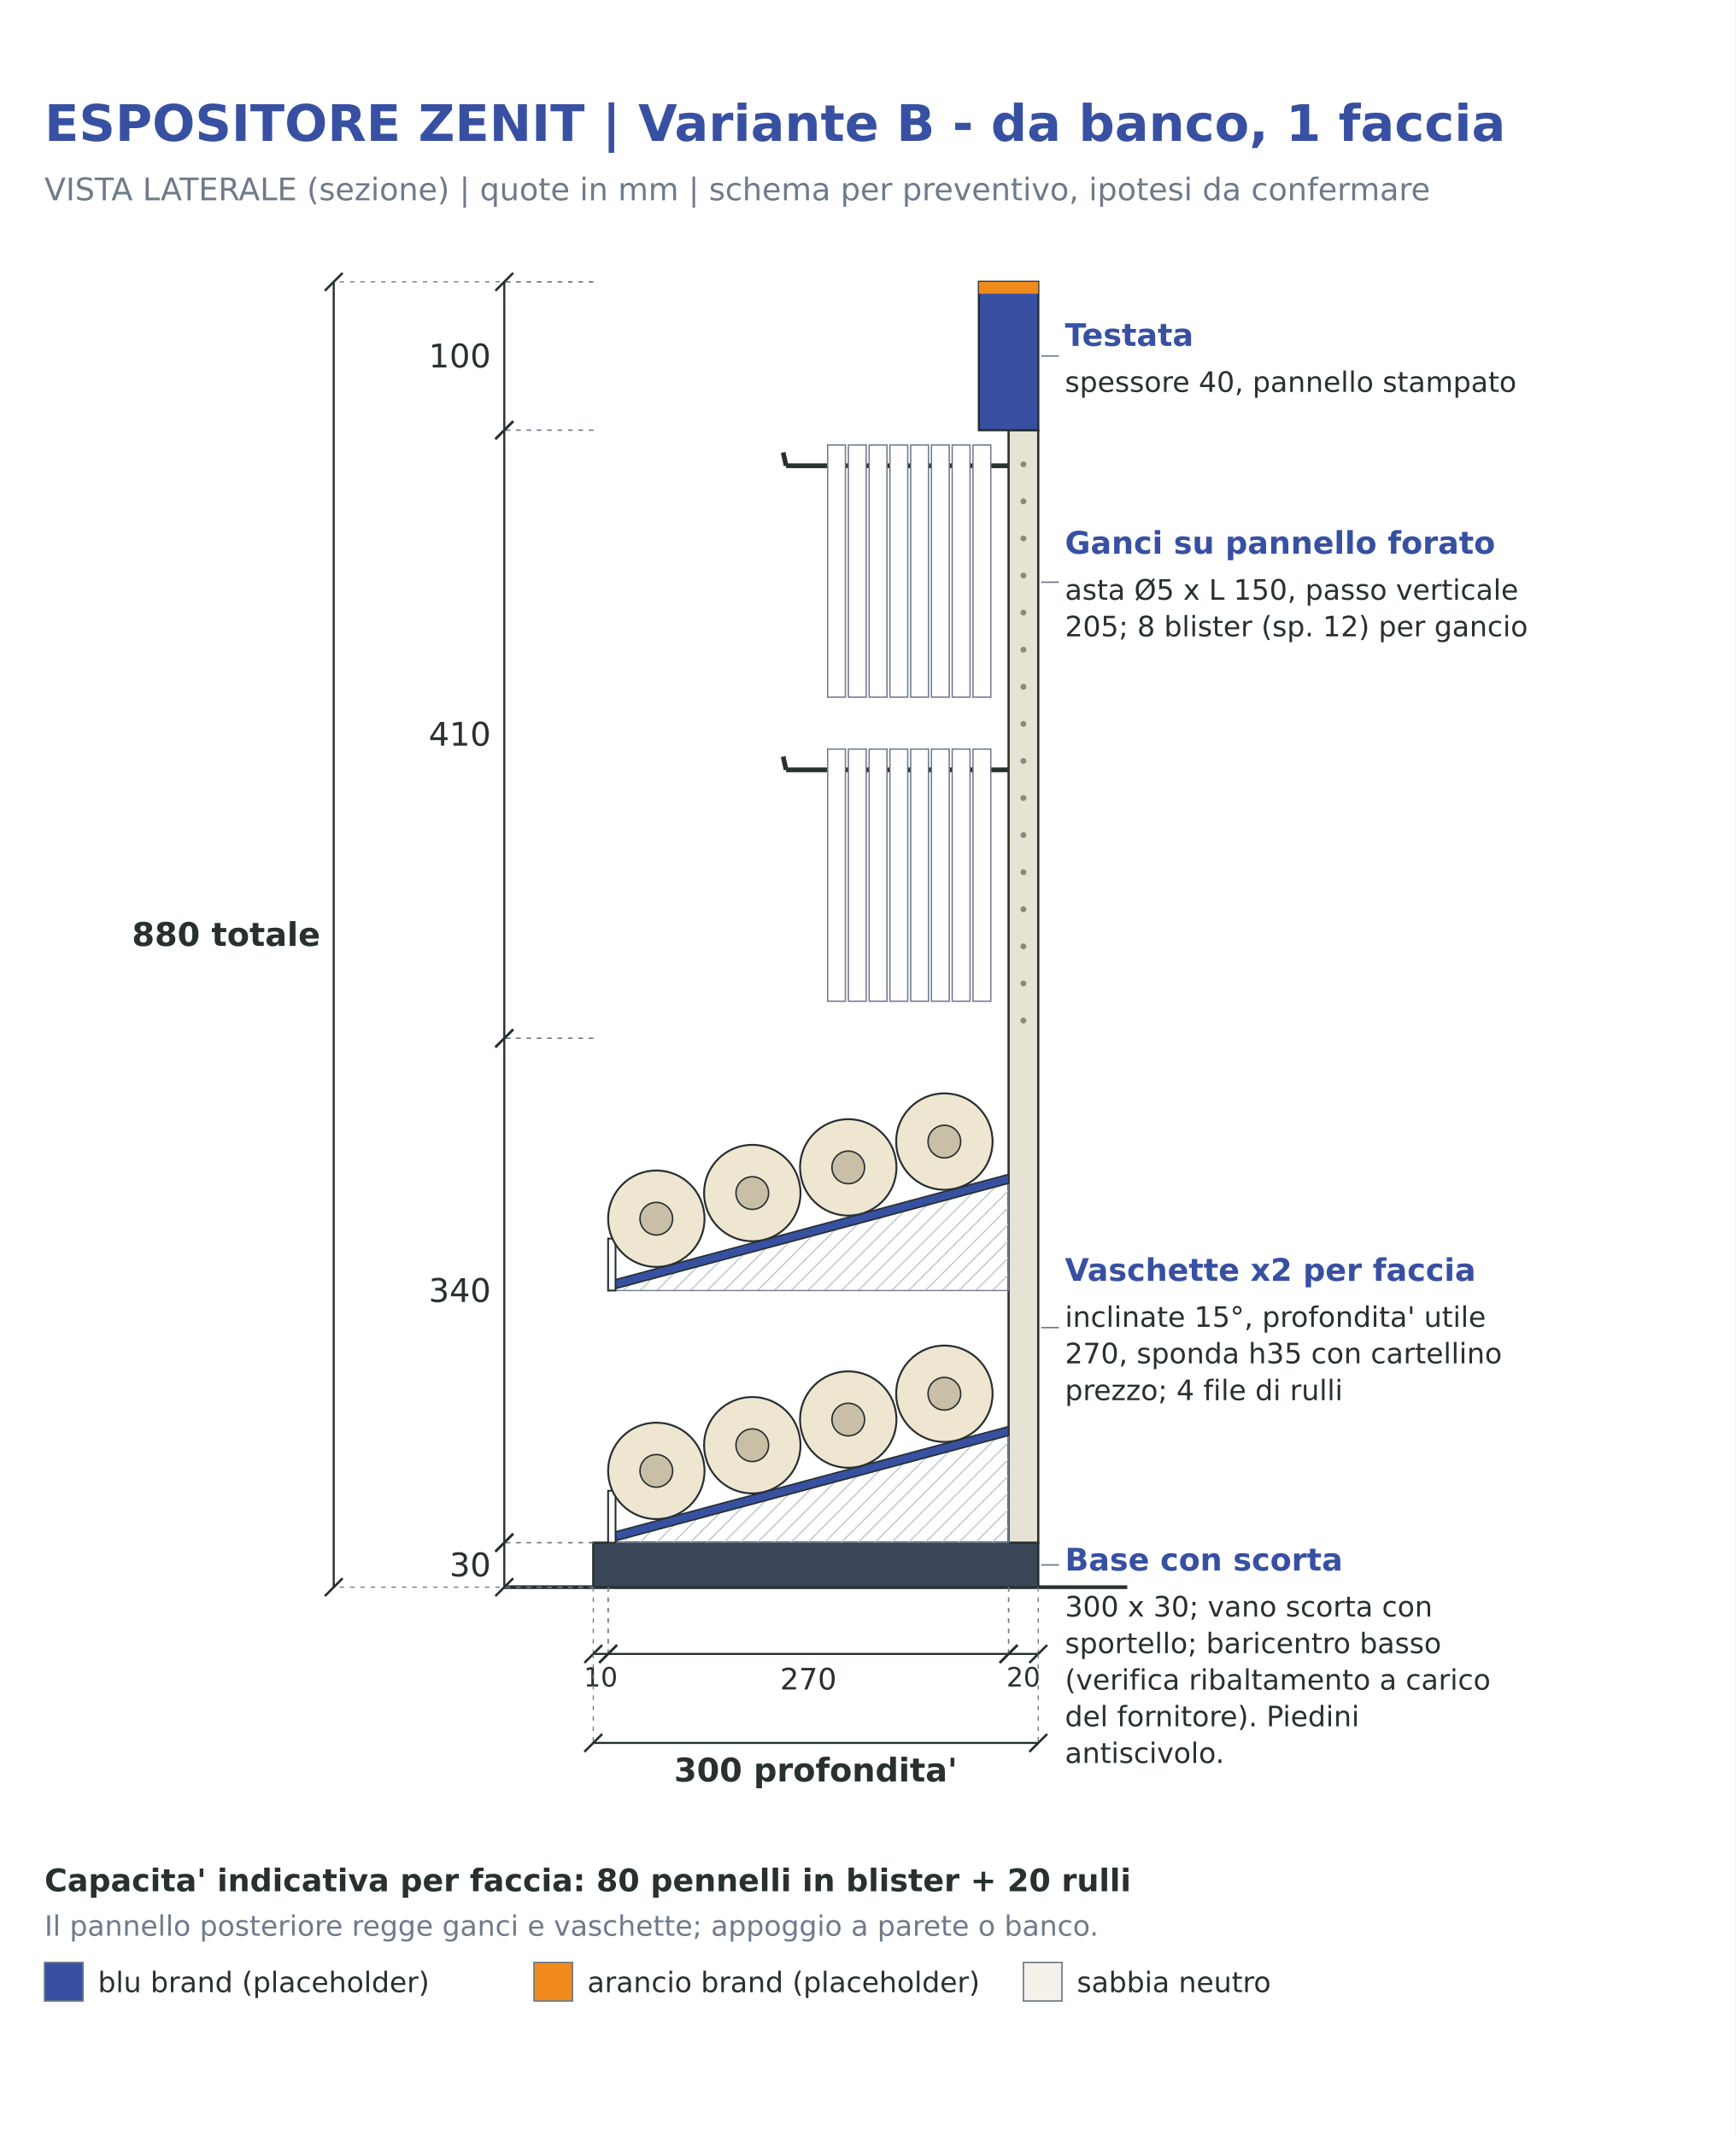
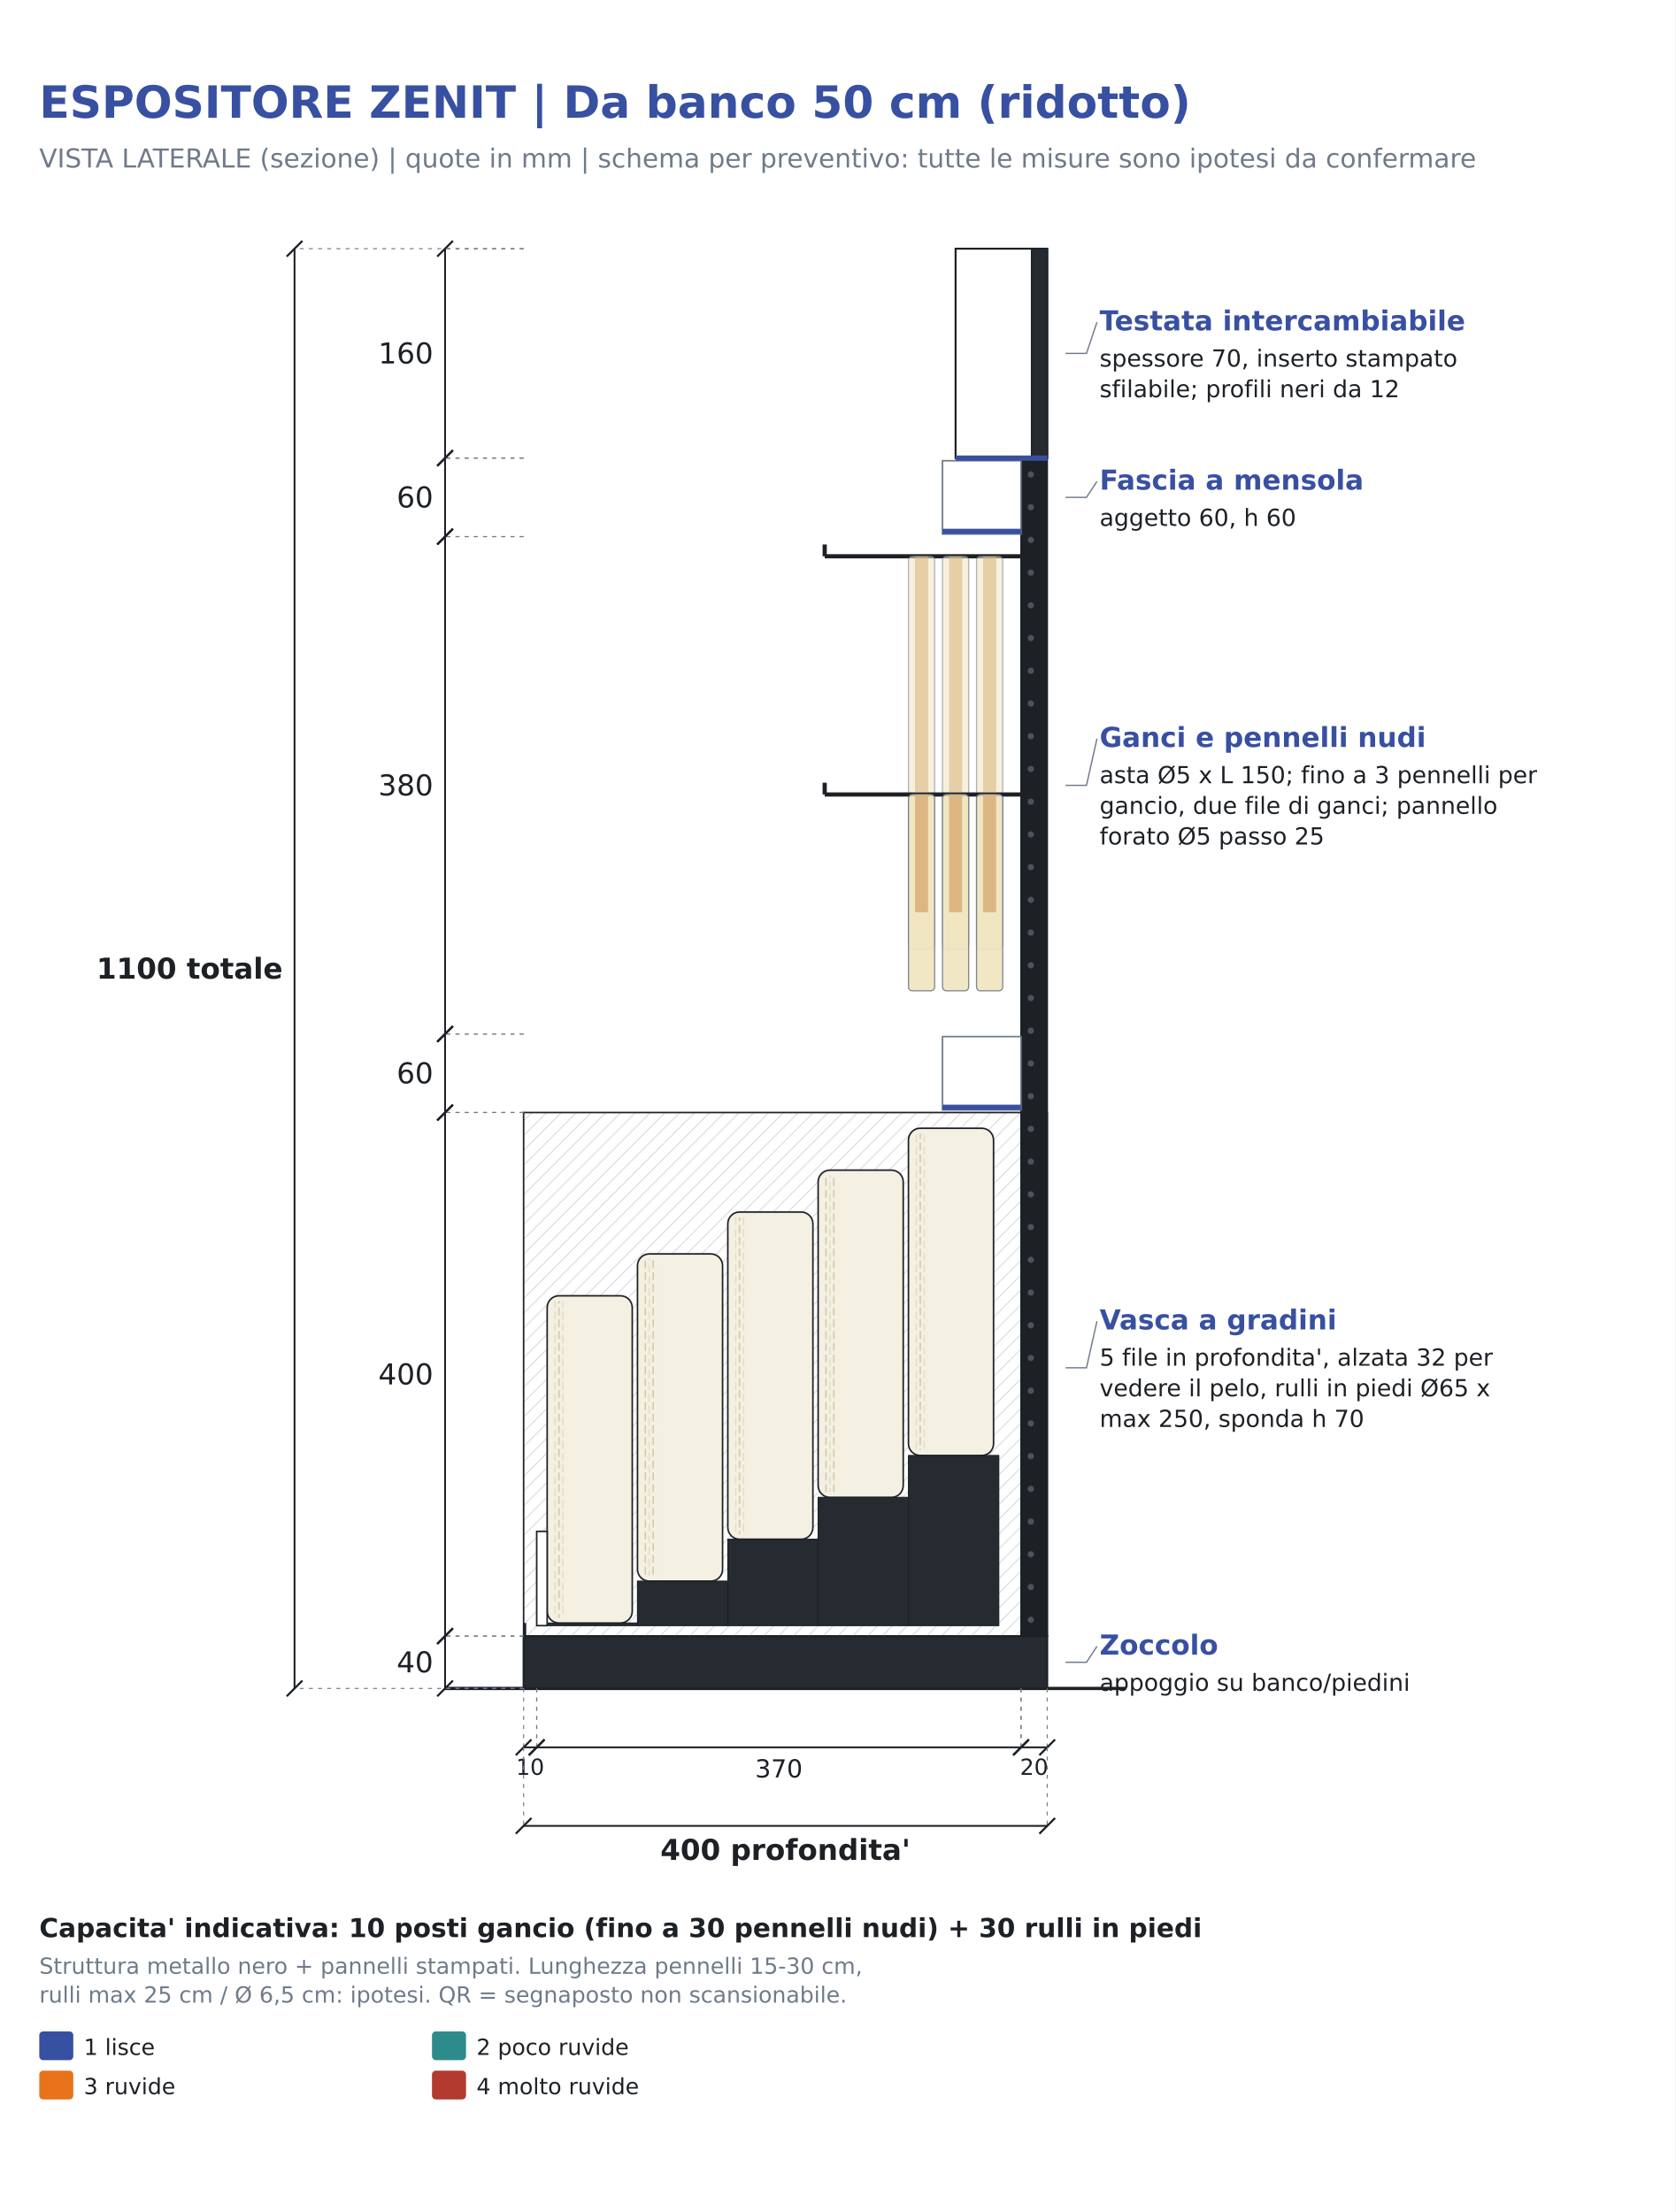
- <svg xmlns="http://www.w3.org/2000/svg" viewBox="0 0 1170 1440" width="1053" height="1296" font-family="DejaVu Sans, Arial, Helvetica, sans-serif">
+ <svg xmlns="http://www.w3.org/2000/svg" viewBox="0 0 1280 1690" width="1152" height="1521" font-family="DejaVu Sans, Arial, Helvetica, sans-serif">
  <defs>
    <pattern id="peg" width="25" height="25" patternUnits="userSpaceOnUse">
-       <circle cx="12.5" cy="12.5" r="2.3" fill="#B9B2A3" />
+       <rect width="25" height="25" fill="#1D2126" />
+       <circle cx="12.5" cy="12.5" r="2.4" fill="#4C535D" />
    </pattern>
    <pattern id="hatch" width="8" height="8" patternUnits="userSpaceOnUse" patternTransform="rotate(45)">
      <line x1="0" y1="0" x2="0" y2="8" stroke="#B8C0CC" stroke-width="1.5" />
    </pattern>
+     <pattern id="fur" width="6" height="9" patternUnits="userSpaceOnUse">
+       <line x1="1" y1="0" x2="1" y2="6" stroke="#CFC6A8" stroke-width="1" />
+       <line x1="4" y1="3" x2="4" y2="9" stroke="#E4DCC2" stroke-width="1" />
+     </pattern>
  </defs>
-   <rect width="1170" height="1440" fill="#FFFFFF" />
-   <line x1="340.0" y1="1070.0" x2="760.0" y2="1070.0" stroke="#283030" stroke-width="2.5" stroke-linecap="butt" />
-   <rect x="400.0" y="1040.0" width="300.0" height="30.0" rx="0" fill="#3A4558" stroke="#283030" stroke-width="1.5" />
-   <rect x="680.0" y="290.0" width="20.0" height="750.0" rx="0" fill="#E7E2D6" stroke="#283030" stroke-width="1.5" />
-   <circle cx="690.0" cy="688.0" r="2.0" fill="#8E887A" stroke="none" stroke-width="1.5" />
-   <circle cx="690.0" cy="663.0" r="2.0" fill="#8E887A" stroke="none" stroke-width="1.5" />
-   <circle cx="690.0" cy="638.0" r="2.0" fill="#8E887A" stroke="none" stroke-width="1.5" />
-   <circle cx="690.0" cy="613.0" r="2.0" fill="#8E887A" stroke="none" stroke-width="1.5" />
-   <circle cx="690.0" cy="588.0" r="2.0" fill="#8E887A" stroke="none" stroke-width="1.5" />
-   <circle cx="690.0" cy="563.0" r="2.0" fill="#8E887A" stroke="none" stroke-width="1.5" />
-   <circle cx="690.0" cy="538.0" r="2.0" fill="#8E887A" stroke="none" stroke-width="1.5" />
-   <circle cx="690.0" cy="513.0" r="2.0" fill="#8E887A" stroke="none" stroke-width="1.5" />
-   <circle cx="690.0" cy="488.0" r="2.0" fill="#8E887A" stroke="none" stroke-width="1.5" />
-   <circle cx="690.0" cy="463.0" r="2.0" fill="#8E887A" stroke="none" stroke-width="1.5" />
-   <circle cx="690.0" cy="438.0" r="2.0" fill="#8E887A" stroke="none" stroke-width="1.5" />
-   <circle cx="690.0" cy="413.0" r="2.0" fill="#8E887A" stroke="none" stroke-width="1.5" />
-   <circle cx="690.0" cy="388.0" r="2.0" fill="#8E887A" stroke="none" stroke-width="1.5" />
-   <circle cx="690.0" cy="363.0" r="2.0" fill="#8E887A" stroke="none" stroke-width="1.5" />
-   <circle cx="690.0" cy="338.0" r="2.0" fill="#8E887A" stroke="none" stroke-width="1.5" />
-   <circle cx="690.0" cy="313.0" r="2.0" fill="#8E887A" stroke="none" stroke-width="1.5" />
-   <circle cx="690.0" cy="288.0" r="2.0" fill="#8E887A" stroke="none" stroke-width="1.5" />
-   <rect x="660.0" y="190.0" width="40.0" height="100.0" rx="0" fill="#3850A2" stroke="#283030" stroke-width="1.5" />
-   <rect x="660.0" y="190.0" width="40.0" height="8.0" rx="0" fill="#F08A1C" stroke="none" stroke-width="1.5" />
-   <polygon points="410.0,1040.0 680.0,1040.0 680.0,967.7" fill="url(#hatch)" stroke="#6F7A8A" stroke-width="0.8" />
-   <polygon points="410.0,1040.0 680.0,967.7 680.0,961.7 410.0,1034.0" fill="#3850A2" stroke="#283030" stroke-width="1" />
-   <rect x="410.0" y="1005.0" width="5.0" height="35.0" rx="0" fill="#FFFFFF" stroke="#283030" stroke-width="1.2" />
-   <circle cx="442.5" cy="991.6" r="32.5" fill="#EFE6D2" stroke="#283030" stroke-width="1.3" />
-   <circle cx="442.5" cy="991.6" r="11.0" fill="#C9BFA6" stroke="#283030" stroke-width="1" />
-   <circle cx="507.2" cy="974.3" r="32.5" fill="#EFE6D2" stroke="#283030" stroke-width="1.3" />
-   <circle cx="507.2" cy="974.3" r="11.0" fill="#C9BFA6" stroke="#283030" stroke-width="1" />
-   <circle cx="571.9" cy="957.0" r="32.5" fill="#EFE6D2" stroke="#283030" stroke-width="1.3" />
-   <circle cx="571.9" cy="957.0" r="11.0" fill="#C9BFA6" stroke="#283030" stroke-width="1" />
-   <circle cx="636.7" cy="939.6" r="32.5" fill="#EFE6D2" stroke="#283030" stroke-width="1.3" />
-   <circle cx="636.7" cy="939.6" r="11.0" fill="#C9BFA6" stroke="#283030" stroke-width="1" />
-   <polygon points="410.0,870.0 680.0,870.0 680.0,797.7" fill="url(#hatch)" stroke="#6F7A8A" stroke-width="0.8" />
-   <polygon points="410.0,870.0 680.0,797.7 680.0,791.7 410.0,864.0" fill="#3850A2" stroke="#283030" stroke-width="1" />
-   <rect x="410.0" y="835.0" width="5.0" height="35.0" rx="0" fill="#FFFFFF" stroke="#283030" stroke-width="1.2" />
-   <circle cx="442.5" cy="821.6" r="32.5" fill="#EFE6D2" stroke="#283030" stroke-width="1.3" />
-   <circle cx="442.5" cy="821.6" r="11.0" fill="#C9BFA6" stroke="#283030" stroke-width="1" />
-   <circle cx="507.2" cy="804.3" r="32.5" fill="#EFE6D2" stroke="#283030" stroke-width="1.3" />
-   <circle cx="507.2" cy="804.3" r="11.0" fill="#C9BFA6" stroke="#283030" stroke-width="1" />
-   <circle cx="571.9" cy="787.0" r="32.5" fill="#EFE6D2" stroke="#283030" stroke-width="1.3" />
-   <circle cx="571.9" cy="787.0" r="11.0" fill="#C9BFA6" stroke="#283030" stroke-width="1" />
-   <circle cx="636.7" cy="769.6" r="32.5" fill="#EFE6D2" stroke="#283030" stroke-width="1.3" />
-   <circle cx="636.7" cy="769.6" r="11.0" fill="#C9BFA6" stroke="#283030" stroke-width="1" />
-   <line x1="680.0" y1="314.0" x2="530.0" y2="314.0" stroke="#283030" stroke-width="3.2" stroke-linecap="butt" />
-   <line x1="530.0" y1="314.0" x2="528.0" y2="305.0" stroke="#283030" stroke-width="3.2" stroke-linecap="butt" />
-   <rect x="656.0" y="300.0" width="12.0" height="170.0" rx="0" fill="#FFFFFF" stroke="#6F7A8A" stroke-width="0.9" />
-   <rect x="642.0" y="300.0" width="12.0" height="170.0" rx="0" fill="#FFFFFF" stroke="#6F7A8A" stroke-width="0.9" />
-   <rect x="628.0" y="300.0" width="12.0" height="170.0" rx="0" fill="#FFFFFF" stroke="#6F7A8A" stroke-width="0.9" />
-   <rect x="614.0" y="300.0" width="12.0" height="170.0" rx="0" fill="#FFFFFF" stroke="#6F7A8A" stroke-width="0.9" />
-   <rect x="600.0" y="300.0" width="12.0" height="170.0" rx="0" fill="#FFFFFF" stroke="#6F7A8A" stroke-width="0.9" />
-   <rect x="586.0" y="300.0" width="12.0" height="170.0" rx="0" fill="#FFFFFF" stroke="#6F7A8A" stroke-width="0.9" />
-   <rect x="572.0" y="300.0" width="12.0" height="170.0" rx="0" fill="#FFFFFF" stroke="#6F7A8A" stroke-width="0.9" />
-   <rect x="558.0" y="300.0" width="12.0" height="170.0" rx="0" fill="#FFFFFF" stroke="#6F7A8A" stroke-width="0.9" />
-   <line x1="680.0" y1="519.0" x2="530.0" y2="519.0" stroke="#283030" stroke-width="3.2" stroke-linecap="butt" />
-   <line x1="530.0" y1="519.0" x2="528.0" y2="510.0" stroke="#283030" stroke-width="3.2" stroke-linecap="butt" />
-   <rect x="656.0" y="505.0" width="12.0" height="170.0" rx="0" fill="#FFFFFF" stroke="#6F7A8A" stroke-width="0.9" />
-   <rect x="642.0" y="505.0" width="12.0" height="170.0" rx="0" fill="#FFFFFF" stroke="#6F7A8A" stroke-width="0.9" />
-   <rect x="628.0" y="505.0" width="12.0" height="170.0" rx="0" fill="#FFFFFF" stroke="#6F7A8A" stroke-width="0.9" />
-   <rect x="614.0" y="505.0" width="12.0" height="170.0" rx="0" fill="#FFFFFF" stroke="#6F7A8A" stroke-width="0.9" />
-   <rect x="600.0" y="505.0" width="12.0" height="170.0" rx="0" fill="#FFFFFF" stroke="#6F7A8A" stroke-width="0.9" />
-   <rect x="586.0" y="505.0" width="12.0" height="170.0" rx="0" fill="#FFFFFF" stroke="#6F7A8A" stroke-width="0.9" />
-   <rect x="572.0" y="505.0" width="12.0" height="170.0" rx="0" fill="#FFFFFF" stroke="#6F7A8A" stroke-width="0.9" />
-   <rect x="558.0" y="505.0" width="12.0" height="170.0" rx="0" fill="#FFFFFF" stroke="#6F7A8A" stroke-width="0.9" />
-   <line x1="400.0" y1="1070.0" x2="340.0" y2="1070.0" stroke="#6F7A8A" stroke-width="0.8" stroke-linecap="butt" stroke-dasharray="3 4" />
-   <line x1="400.0" y1="1040.0" x2="340.0" y2="1040.0" stroke="#6F7A8A" stroke-width="0.8" stroke-linecap="butt" stroke-dasharray="3 4" />
-   <line x1="340.0" y1="1070.0" x2="340.0" y2="1040.0" stroke="#283030" stroke-width="1.4" />
-   <line x1="334.0" y1="1076.0" x2="346.0" y2="1064.0" stroke="#283030" stroke-width="1.6" />
-   <line x1="334.0" y1="1046.0" x2="346.0" y2="1034.0" stroke="#283030" stroke-width="1.6" />
-   <text x="331.0" y="1062.7" font-size="22" text-anchor="end" fill="#283030" font-weight="normal">30</text>
-   <line x1="400.0" y1="1040.0" x2="340.0" y2="1040.0" stroke="#6F7A8A" stroke-width="0.8" stroke-linecap="butt" stroke-dasharray="3 4" />
-   <line x1="400.0" y1="700.0" x2="340.0" y2="700.0" stroke="#6F7A8A" stroke-width="0.8" stroke-linecap="butt" stroke-dasharray="3 4" />
-   <line x1="340.0" y1="1040.0" x2="340.0" y2="700.0" stroke="#283030" stroke-width="1.4" />
-   <line x1="334.0" y1="1046.0" x2="346.0" y2="1034.0" stroke="#283030" stroke-width="1.6" />
-   <line x1="334.0" y1="706.0" x2="346.0" y2="694.0" stroke="#283030" stroke-width="1.6" />
-   <text x="331.0" y="877.7" font-size="22" text-anchor="end" fill="#283030" font-weight="normal">340</text>
-   <line x1="400.0" y1="700.0" x2="340.0" y2="700.0" stroke="#6F7A8A" stroke-width="0.8" stroke-linecap="butt" stroke-dasharray="3 4" />
-   <line x1="400.0" y1="290.0" x2="340.0" y2="290.0" stroke="#6F7A8A" stroke-width="0.8" stroke-linecap="butt" stroke-dasharray="3 4" />
-   <line x1="340.0" y1="700.0" x2="340.0" y2="290.0" stroke="#283030" stroke-width="1.4" />
-   <line x1="334.0" y1="706.0" x2="346.0" y2="694.0" stroke="#283030" stroke-width="1.6" />
-   <line x1="334.0" y1="296.0" x2="346.0" y2="284.0" stroke="#283030" stroke-width="1.6" />
-   <text x="331.0" y="502.7" font-size="22" text-anchor="end" fill="#283030" font-weight="normal">410</text>
-   <line x1="400.0" y1="290.0" x2="340.0" y2="290.0" stroke="#6F7A8A" stroke-width="0.8" stroke-linecap="butt" stroke-dasharray="3 4" />
+   <rect width="1280" height="1690" fill="#FFFFFF" />
+   <line x1="340.0" y1="1290.0" x2="860.0" y2="1290.0" stroke="#1D2126" stroke-width="2.5" stroke-linecap="butt" />
+   <rect x="400.0" y="1250.0" width="400.0" height="40.0" rx="0" fill="#262B31" stroke="#1D2126" stroke-width="1.5" />
+   <polygon points="400.0,1250.0 800.0,1250.0 800.0,850.0 760.0,850.0 760.0,350.0 800.0,350.0 800.0,850.0" fill="none" stroke="none" stroke-width="1.5" />
+   <rect x="400.0" y="850.0" width="400.0" height="400.0" rx="0" fill="url(#hatch)" stroke="#1D2126" stroke-width="1.2" fill-opacity="0.55" />
+   <rect x="780.0" y="190.0" width="20.0" height="1060.0" rx="0" fill="url(#peg)" stroke="#1D2126" stroke-width="1.2" />
+   <rect x="400.0" y="1240.0" width="2.0" height="10.0" rx="0" fill="#1D2126" stroke="none" stroke-width="1.5" />
+   <rect x="418.0" y="1240.0" width="69.0" height="2.0" rx="0" fill="#262B31" stroke="#1D2126" stroke-width="0.8" />
+   <rect x="487.0" y="1208.0" width="69.0" height="34.0" rx="0" fill="#262B31" stroke="#1D2126" stroke-width="0.8" />
+   <rect x="556.0" y="1176.0" width="69.0" height="66.0" rx="0" fill="#262B31" stroke="#1D2126" stroke-width="0.8" />
+   <rect x="625.0" y="1144.0" width="69.0" height="98.0" rx="0" fill="#262B31" stroke="#1D2126" stroke-width="0.8" />
+   <rect x="694.0" y="1112.0" width="69.0" height="130.0" rx="0" fill="#262B31" stroke="#1D2126" stroke-width="0.8" />
+   <rect x="694.0" y="862.0" width="65.0" height="250.0" rx="9" fill="#F4F0E2" stroke="#1D2126" stroke-width="1.2" />
+   <rect x="698.0" y="866.0" width="10.0" height="242.0" rx="0" fill="url(#fur)" stroke="none" stroke-width="1.5" />
+   <rect x="625.0" y="894.0" width="65.0" height="250.0" rx="9" fill="#F4F0E2" stroke="#1D2126" stroke-width="1.2" />
+   <rect x="629.0" y="898.0" width="10.0" height="242.0" rx="0" fill="url(#fur)" stroke="none" stroke-width="1.5" />
+   <rect x="556.0" y="926.0" width="65.0" height="250.0" rx="9" fill="#F4F0E2" stroke="#1D2126" stroke-width="1.2" />
+   <rect x="560.0" y="930.0" width="10.0" height="242.0" rx="0" fill="url(#fur)" stroke="none" stroke-width="1.5" />
+   <rect x="487.0" y="958.0" width="65.0" height="250.0" rx="9" fill="#F4F0E2" stroke="#1D2126" stroke-width="1.2" />
+   <rect x="491.0" y="962.0" width="10.0" height="242.0" rx="0" fill="url(#fur)" stroke="none" stroke-width="1.5" />
+   <rect x="418.0" y="990.0" width="65.0" height="250.0" rx="9" fill="#F4F0E2" stroke="#1D2126" stroke-width="1.2" />
+   <rect x="422.0" y="994.0" width="10.0" height="242.0" rx="0" fill="url(#fur)" stroke="none" stroke-width="1.5" />
+   <rect x="410.0" y="1170.0" width="8.0" height="72.0" rx="0" fill="#FFFFFF" stroke="#1D2126" stroke-width="1.2" />
+   <rect x="720.0" y="792.0" width="60.0" height="56.0" rx="0" fill="#FFFFFF" stroke="#6F7A8A" stroke-width="1.2" />
+   <rect x="720.0" y="844.0" width="60.0" height="4.0" rx="0" fill="#3850A2" stroke="none" stroke-width="1.5" />
+   <line x1="780.0" y1="425.0" x2="630.0" y2="425.0" stroke="#1D2126" stroke-width="3.2" stroke-linecap="butt" />
+   <line x1="630.0" y1="425.0" x2="630.0" y2="416.0" stroke="#1D2126" stroke-width="3.2" stroke-linecap="butt" />
+   <rect x="746.0" y="425.0" width="20.0" height="300.0" rx="3" fill="#F0E4BF" stroke="#6F7A8A" stroke-width="0.9" fill-opacity="0.55" stroke-opacity="0.55" />
+   <rect x="751.0" y="425.0" width="10.0" height="180.0" rx="0" fill="#D9B27C" stroke="none" stroke-width="1.5" fill-opacity="0.55" />
+   <rect x="720.0" y="425.0" width="20.0" height="300.0" rx="3" fill="#F0E4BF" stroke="#6F7A8A" stroke-width="0.9" fill-opacity="0.55" stroke-opacity="0.55" />
+   <rect x="725.0" y="425.0" width="10.0" height="180.0" rx="0" fill="#D9B27C" stroke="none" stroke-width="1.5" fill-opacity="0.55" />
+   <rect x="694.0" y="425.0" width="20.0" height="300.0" rx="3" fill="#F0E4BF" stroke="#6F7A8A" stroke-width="0.9" fill-opacity="0.55" stroke-opacity="0.55" />
+   <rect x="699.0" y="425.0" width="10.0" height="180.0" rx="0" fill="#D9B27C" stroke="none" stroke-width="1.5" fill-opacity="0.55" />
+   <line x1="780.0" y1="607.0" x2="630.0" y2="607.0" stroke="#1D2126" stroke-width="3.2" stroke-linecap="butt" />
+   <line x1="630.0" y1="607.0" x2="630.0" y2="598.0" stroke="#1D2126" stroke-width="3.2" stroke-linecap="butt" />
+   <rect x="746.0" y="607.0" width="20.0" height="150.0" rx="3" fill="#F0E4BF" stroke="#6F7A8A" stroke-width="0.9" fill-opacity="0.9" stroke-opacity="0.9" />
+   <rect x="751.0" y="607.0" width="10.0" height="90.0" rx="0" fill="#D9B27C" stroke="none" stroke-width="1.5" fill-opacity="0.9" />
+   <rect x="720.0" y="607.0" width="20.0" height="150.0" rx="3" fill="#F0E4BF" stroke="#6F7A8A" stroke-width="0.9" fill-opacity="0.9" stroke-opacity="0.9" />
+   <rect x="725.0" y="607.0" width="10.0" height="90.0" rx="0" fill="#D9B27C" stroke="none" stroke-width="1.5" fill-opacity="0.9" />
+   <rect x="694.0" y="607.0" width="20.0" height="150.0" rx="3" fill="#F0E4BF" stroke="#6F7A8A" stroke-width="0.9" fill-opacity="0.9" stroke-opacity="0.9" />
+   <rect x="699.0" y="607.0" width="10.0" height="90.0" rx="0" fill="#D9B27C" stroke="none" stroke-width="1.5" fill-opacity="0.9" />
+   <rect x="720.0" y="352.0" width="60.0" height="56.0" rx="0" fill="#FFFFFF" stroke="#6F7A8A" stroke-width="1.2" />
+   <rect x="720.0" y="404.0" width="60.0" height="4.0" rx="0" fill="#3850A2" stroke="none" stroke-width="1.5" />
+   <rect x="730.0" y="190.0" width="70.0" height="160.0" rx="0" fill="#FFFFFF" stroke="#1D2126" stroke-width="1.5" />
+   <rect x="788.0" y="190.0" width="12.0" height="160.0" rx="0" fill="#262B31" stroke="#1D2126" stroke-width="1" />
+   <line x1="730.0" y1="350.0" x2="800.0" y2="350.0" stroke="#3850A2" stroke-width="4" stroke-linecap="butt" />
+   <line x1="400.0" y1="1290.0" x2="340.0" y2="1290.0" stroke="#6F7A8A" stroke-width="0.8" stroke-linecap="butt" stroke-dasharray="3 4" />
+   <line x1="400.0" y1="1250.0" x2="340.0" y2="1250.0" stroke="#6F7A8A" stroke-width="0.8" stroke-linecap="butt" stroke-dasharray="3 4" />
+   <line x1="340.0" y1="1290.0" x2="340.0" y2="1250.0" stroke="#1D2126" stroke-width="1.4" />
+   <line x1="334.0" y1="1296.0" x2="346.0" y2="1284.0" stroke="#1D2126" stroke-width="1.6" />
+   <line x1="334.0" y1="1256.0" x2="346.0" y2="1244.0" stroke="#1D2126" stroke-width="1.6" />
+   <text x="331.0" y="1277.7" font-size="22" text-anchor="end" fill="#1D2126" font-weight="normal">40</text>
+   <line x1="400.0" y1="1250.0" x2="340.0" y2="1250.0" stroke="#6F7A8A" stroke-width="0.8" stroke-linecap="butt" stroke-dasharray="3 4" />
+   <line x1="400.0" y1="850.0" x2="340.0" y2="850.0" stroke="#6F7A8A" stroke-width="0.8" stroke-linecap="butt" stroke-dasharray="3 4" />
+   <line x1="340.0" y1="1250.0" x2="340.0" y2="850.0" stroke="#1D2126" stroke-width="1.4" />
+   <line x1="334.0" y1="1256.0" x2="346.0" y2="1244.0" stroke="#1D2126" stroke-width="1.6" />
+   <line x1="334.0" y1="856.0" x2="346.0" y2="844.0" stroke="#1D2126" stroke-width="1.6" />
+   <text x="331.0" y="1057.7" font-size="22" text-anchor="end" fill="#1D2126" font-weight="normal">400</text>
+   <line x1="400.0" y1="850.0" x2="340.0" y2="850.0" stroke="#6F7A8A" stroke-width="0.8" stroke-linecap="butt" stroke-dasharray="3 4" />
+   <line x1="400.0" y1="790.0" x2="340.0" y2="790.0" stroke="#6F7A8A" stroke-width="0.8" stroke-linecap="butt" stroke-dasharray="3 4" />
+   <line x1="340.0" y1="850.0" x2="340.0" y2="790.0" stroke="#1D2126" stroke-width="1.4" />
+   <line x1="334.0" y1="856.0" x2="346.0" y2="844.0" stroke="#1D2126" stroke-width="1.6" />
+   <line x1="334.0" y1="796.0" x2="346.0" y2="784.0" stroke="#1D2126" stroke-width="1.6" />
+   <text x="331.0" y="827.7" font-size="22" text-anchor="end" fill="#1D2126" font-weight="normal">60</text>
+   <line x1="400.0" y1="790.0" x2="340.0" y2="790.0" stroke="#6F7A8A" stroke-width="0.8" stroke-linecap="butt" stroke-dasharray="3 4" />
+   <line x1="400.0" y1="410.0" x2="340.0" y2="410.0" stroke="#6F7A8A" stroke-width="0.8" stroke-linecap="butt" stroke-dasharray="3 4" />
+   <line x1="340.0" y1="790.0" x2="340.0" y2="410.0" stroke="#1D2126" stroke-width="1.4" />
+   <line x1="334.0" y1="796.0" x2="346.0" y2="784.0" stroke="#1D2126" stroke-width="1.6" />
+   <line x1="334.0" y1="416.0" x2="346.0" y2="404.0" stroke="#1D2126" stroke-width="1.6" />
+   <text x="331.0" y="607.7" font-size="22" text-anchor="end" fill="#1D2126" font-weight="normal">380</text>
+   <line x1="400.0" y1="410.0" x2="340.0" y2="410.0" stroke="#6F7A8A" stroke-width="0.8" stroke-linecap="butt" stroke-dasharray="3 4" />
+   <line x1="400.0" y1="350.0" x2="340.0" y2="350.0" stroke="#6F7A8A" stroke-width="0.8" stroke-linecap="butt" stroke-dasharray="3 4" />
+   <line x1="340.0" y1="410.0" x2="340.0" y2="350.0" stroke="#1D2126" stroke-width="1.4" />
+   <line x1="334.0" y1="416.0" x2="346.0" y2="404.0" stroke="#1D2126" stroke-width="1.6" />
+   <line x1="334.0" y1="356.0" x2="346.0" y2="344.0" stroke="#1D2126" stroke-width="1.6" />
+   <text x="331.0" y="387.7" font-size="22" text-anchor="end" fill="#1D2126" font-weight="normal">60</text>
+   <line x1="400.0" y1="350.0" x2="340.0" y2="350.0" stroke="#6F7A8A" stroke-width="0.8" stroke-linecap="butt" stroke-dasharray="3 4" />
  <line x1="400.0" y1="190.0" x2="340.0" y2="190.0" stroke="#6F7A8A" stroke-width="0.8" stroke-linecap="butt" stroke-dasharray="3 4" />
-   <line x1="340.0" y1="290.0" x2="340.0" y2="190.0" stroke="#283030" stroke-width="1.4" />
-   <line x1="334.0" y1="296.0" x2="346.0" y2="284.0" stroke="#283030" stroke-width="1.6" />
-   <line x1="334.0" y1="196.0" x2="346.0" y2="184.0" stroke="#283030" stroke-width="1.6" />
-   <text x="331.0" y="247.7" font-size="22" text-anchor="end" fill="#283030" font-weight="normal">100</text>
-   <line x1="400.0" y1="1070.0" x2="225.0" y2="1070.0" stroke="#6F7A8A" stroke-width="0.8" stroke-linecap="butt" stroke-dasharray="3 4" />
+   <line x1="340.0" y1="350.0" x2="340.0" y2="190.0" stroke="#1D2126" stroke-width="1.4" />
+   <line x1="334.0" y1="356.0" x2="346.0" y2="344.0" stroke="#1D2126" stroke-width="1.6" />
+   <line x1="334.0" y1="196.0" x2="346.0" y2="184.0" stroke="#1D2126" stroke-width="1.6" />
+   <text x="331.0" y="277.7" font-size="22" text-anchor="end" fill="#1D2126" font-weight="normal">160</text>
+   <line x1="400.0" y1="1290.0" x2="225.0" y2="1290.0" stroke="#6F7A8A" stroke-width="0.8" stroke-linecap="butt" stroke-dasharray="3 4" />
  <line x1="400.0" y1="190.0" x2="225.0" y2="190.0" stroke="#6F7A8A" stroke-width="0.8" stroke-linecap="butt" stroke-dasharray="3 4" />
-   <line x1="225.0" y1="1070.0" x2="225.0" y2="190.0" stroke="#283030" stroke-width="1.4" />
-   <line x1="219.0" y1="1076.0" x2="231.0" y2="1064.0" stroke="#283030" stroke-width="1.6" />
-   <line x1="219.0" y1="196.0" x2="231.0" y2="184.0" stroke="#283030" stroke-width="1.6" />
-   <text x="216.0" y="637.7" font-size="22" text-anchor="end" fill="#283030" font-weight="bold">880 totale</text>
-   <line x1="400.0" y1="1070.0" x2="400.0" y2="1115.0" stroke="#6F7A8A" stroke-width="0.8" stroke-linecap="butt" stroke-dasharray="3 4" />
-   <line x1="410.0" y1="1070.0" x2="410.0" y2="1115.0" stroke="#6F7A8A" stroke-width="0.8" stroke-linecap="butt" stroke-dasharray="3 4" />
-   <line x1="400.0" y1="1115.0" x2="410.0" y2="1115.0" stroke="#283030" stroke-width="1.4" />
-   <line x1="394.0" y1="1121.0" x2="406.0" y2="1109.0" stroke="#283030" stroke-width="1.6" />
-   <line x1="404.0" y1="1121.0" x2="416.0" y2="1109.0" stroke="#283030" stroke-width="1.6" />
-   <text x="405.0" y="1137.0" font-size="18" text-anchor="middle" fill="#283030" font-weight="normal">10</text>
-   <line x1="410.0" y1="1070.0" x2="410.0" y2="1115.0" stroke="#6F7A8A" stroke-width="0.8" stroke-linecap="butt" stroke-dasharray="3 4" />
-   <line x1="680.0" y1="1070.0" x2="680.0" y2="1115.0" stroke="#6F7A8A" stroke-width="0.8" stroke-linecap="butt" stroke-dasharray="3 4" />
-   <line x1="410.0" y1="1115.0" x2="680.0" y2="1115.0" stroke="#283030" stroke-width="1.4" />
-   <line x1="404.0" y1="1121.0" x2="416.0" y2="1109.0" stroke="#283030" stroke-width="1.6" />
-   <line x1="674.0" y1="1121.0" x2="686.0" y2="1109.0" stroke="#283030" stroke-width="1.6" />
-   <text x="545.0" y="1139.0" font-size="20" text-anchor="middle" fill="#283030" font-weight="normal">270</text>
-   <line x1="680.0" y1="1070.0" x2="680.0" y2="1115.0" stroke="#6F7A8A" stroke-width="0.8" stroke-linecap="butt" stroke-dasharray="3 4" />
-   <line x1="700.0" y1="1070.0" x2="700.0" y2="1115.0" stroke="#6F7A8A" stroke-width="0.8" stroke-linecap="butt" stroke-dasharray="3 4" />
-   <line x1="680.0" y1="1115.0" x2="700.0" y2="1115.0" stroke="#283030" stroke-width="1.4" />
-   <line x1="674.0" y1="1121.0" x2="686.0" y2="1109.0" stroke="#283030" stroke-width="1.6" />
-   <line x1="694.0" y1="1121.0" x2="706.0" y2="1109.0" stroke="#283030" stroke-width="1.6" />
-   <text x="690.0" y="1137.0" font-size="18" text-anchor="middle" fill="#283030" font-weight="normal">20</text>
-   <line x1="400.0" y1="1115.0" x2="400.0" y2="1175.0" stroke="#6F7A8A" stroke-width="0.8" stroke-linecap="butt" stroke-dasharray="3 4" />
-   <line x1="700.0" y1="1115.0" x2="700.0" y2="1175.0" stroke="#6F7A8A" stroke-width="0.8" stroke-linecap="butt" stroke-dasharray="3 4" />
-   <line x1="400.0" y1="1175.0" x2="700.0" y2="1175.0" stroke="#283030" stroke-width="1.4" />
-   <line x1="394.0" y1="1181.0" x2="406.0" y2="1169.0" stroke="#283030" stroke-width="1.6" />
-   <line x1="694.0" y1="1181.0" x2="706.0" y2="1169.0" stroke="#283030" stroke-width="1.6" />
-   <text x="550.0" y="1201.0" font-size="22" text-anchor="middle" fill="#283030" font-weight="bold">300 profondita'</text>
-   <line x1="702.0" y1="240.0" x2="714.0" y2="240.0" stroke="#6F7A8A" stroke-width="1" stroke-linecap="butt" />
-   <text x="718.0" y="233.2" font-size="21" text-anchor="start" fill="#3850A2" font-weight="bold">Testata</text>
-   <text x="718.0" y="264.2" font-size="19" text-anchor="start" fill="#283030" font-weight="normal">spessore 40, pannello stampato</text>
-   <line x1="702.0" y1="392.5" x2="714.0" y2="392.5" stroke="#6F7A8A" stroke-width="1" stroke-linecap="butt" />
-   <text x="718.0" y="373.3" font-size="21" text-anchor="start" fill="#3850A2" font-weight="bold">Ganci su pannello forato</text>
-   <text x="718.0" y="404.3" font-size="19" text-anchor="start" fill="#283030" font-weight="normal">asta Ø5 x L 150, passo verticale</text>
-   <text x="718.0" y="429.0" font-size="19" text-anchor="start" fill="#283030" font-weight="normal">205; 8 blister (sp. 12) per gancio</text>
-   <line x1="702.0" y1="895.0" x2="714.0" y2="895.0" stroke="#6F7A8A" stroke-width="1" stroke-linecap="butt" />
-   <text x="718.0" y="863.5" font-size="21" text-anchor="start" fill="#3850A2" font-weight="bold">Vaschette x2 per faccia</text>
-   <text x="718.0" y="894.5" font-size="19" text-anchor="start" fill="#283030" font-weight="normal">inclinate 15°, profondita' utile</text>
-   <text x="718.0" y="919.1" font-size="19" text-anchor="start" fill="#283030" font-weight="normal">270, sponda h35 con cartellino</text>
-   <text x="718.0" y="943.9" font-size="19" text-anchor="start" fill="#283030" font-weight="normal">prezzo; 4 file di rulli</text>
-   <line x1="702.0" y1="1055.0" x2="714.0" y2="1055.0" stroke="#6F7A8A" stroke-width="1" stroke-linecap="butt" />
-   <text x="718.0" y="1058.8" font-size="21" text-anchor="start" fill="#3850A2" font-weight="bold">Base con scorta</text>
-   <text x="718.0" y="1089.8" font-size="19" text-anchor="start" fill="#283030" font-weight="normal">300 x 30; vano scorta con</text>
-   <text x="718.0" y="1114.5" font-size="19" text-anchor="start" fill="#283030" font-weight="normal">sportello; baricentro basso</text>
-   <text x="718.0" y="1139.1" font-size="19" text-anchor="start" fill="#283030" font-weight="normal">(verifica ribaltamento a carico</text>
-   <text x="718.0" y="1163.8" font-size="19" text-anchor="start" fill="#283030" font-weight="normal">del fornitore). Piedini</text>
-   <text x="718.0" y="1188.5" font-size="19" text-anchor="start" fill="#283030" font-weight="normal">antiscivolo.</text>
-   <text x="30.0" y="95.0" font-size="34" text-anchor="start" fill="#3850A2" font-weight="bold">ESPOSITORE ZENIT  |  Variante B - da banco, 1 faccia</text>
-   <text x="30.0" y="135.0" font-size="21" text-anchor="start" fill="#6F7A8A" font-weight="normal">VISTA LATERALE (sezione)  |  quote in mm  |  schema per preventivo, ipotesi da confermare</text>
-   <text x="30.0" y="1275.0" font-size="21" text-anchor="start" fill="#283030" font-weight="bold">Capacita' indicativa per faccia: 80 pennelli in blister + 20 rulli</text>
-   <text x="30.0" y="1305.0" font-size="19" text-anchor="start" fill="#6F7A8A" font-weight="normal">Il pannello posteriore regge ganci e vaschette; appoggio a parete o banco.</text>
-   <rect x="30" y="1323" width="26" height="26" fill="#3850A2" stroke="#6F7A8A" stroke-width="1" />
-   <text x="66.0" y="1343.0" font-size="19" text-anchor="start" fill="#283030" font-weight="normal">blu brand (placeholder)</text>
-   <rect x="360" y="1323" width="26" height="26" fill="#F08A1C" stroke="#6F7A8A" stroke-width="1" />
-   <text x="396.0" y="1343.0" font-size="19" text-anchor="start" fill="#283030" font-weight="normal">arancio brand (placeholder)</text>
-   <rect x="690" y="1323" width="26" height="26" fill="#F4F1EA" stroke="#6F7A8A" stroke-width="1" />
-   <text x="726.0" y="1343.0" font-size="19" text-anchor="start" fill="#283030" font-weight="normal">sabbia neutro</text>
+   <line x1="225.0" y1="1290.0" x2="225.0" y2="190.0" stroke="#1D2126" stroke-width="1.4" />
+   <line x1="219.0" y1="1296.0" x2="231.0" y2="1284.0" stroke="#1D2126" stroke-width="1.6" />
+   <line x1="219.0" y1="196.0" x2="231.0" y2="184.0" stroke="#1D2126" stroke-width="1.6" />
+   <text x="216.0" y="747.7" font-size="22" text-anchor="end" fill="#1D2126" font-weight="bold">1100 totale</text>
+   <line x1="400.0" y1="1290.0" x2="400.0" y2="1335.0" stroke="#6F7A8A" stroke-width="0.8" stroke-linecap="butt" stroke-dasharray="3 4" />
+   <line x1="410.0" y1="1290.0" x2="410.0" y2="1335.0" stroke="#6F7A8A" stroke-width="0.8" stroke-linecap="butt" stroke-dasharray="3 4" />
+   <line x1="400.0" y1="1335.0" x2="410.0" y2="1335.0" stroke="#1D2126" stroke-width="1.4" />
+   <line x1="394.0" y1="1341.0" x2="406.0" y2="1329.0" stroke="#1D2126" stroke-width="1.6" />
+   <line x1="404.0" y1="1341.0" x2="416.0" y2="1329.0" stroke="#1D2126" stroke-width="1.6" />
+   <text x="405.0" y="1356.0" font-size="17" text-anchor="middle" fill="#1D2126" font-weight="normal">10</text>
+   <line x1="410.0" y1="1290.0" x2="410.0" y2="1335.0" stroke="#6F7A8A" stroke-width="0.8" stroke-linecap="butt" stroke-dasharray="3 4" />
+   <line x1="780.0" y1="1290.0" x2="780.0" y2="1335.0" stroke="#6F7A8A" stroke-width="0.8" stroke-linecap="butt" stroke-dasharray="3 4" />
+   <line x1="410.0" y1="1335.0" x2="780.0" y2="1335.0" stroke="#1D2126" stroke-width="1.4" />
+   <line x1="404.0" y1="1341.0" x2="416.0" y2="1329.0" stroke="#1D2126" stroke-width="1.6" />
+   <line x1="774.0" y1="1341.0" x2="786.0" y2="1329.0" stroke="#1D2126" stroke-width="1.6" />
+   <text x="595.0" y="1358.0" font-size="19" text-anchor="middle" fill="#1D2126" font-weight="normal">370</text>
+   <line x1="780.0" y1="1290.0" x2="780.0" y2="1335.0" stroke="#6F7A8A" stroke-width="0.8" stroke-linecap="butt" stroke-dasharray="3 4" />
+   <line x1="800.0" y1="1290.0" x2="800.0" y2="1335.0" stroke="#6F7A8A" stroke-width="0.8" stroke-linecap="butt" stroke-dasharray="3 4" />
+   <line x1="780.0" y1="1335.0" x2="800.0" y2="1335.0" stroke="#1D2126" stroke-width="1.4" />
+   <line x1="774.0" y1="1341.0" x2="786.0" y2="1329.0" stroke="#1D2126" stroke-width="1.6" />
+   <line x1="794.0" y1="1341.0" x2="806.0" y2="1329.0" stroke="#1D2126" stroke-width="1.6" />
+   <text x="790.0" y="1356.0" font-size="17" text-anchor="middle" fill="#1D2126" font-weight="normal">20</text>
+   <line x1="400.0" y1="1335.0" x2="400.0" y2="1395.0" stroke="#6F7A8A" stroke-width="0.8" stroke-linecap="butt" stroke-dasharray="3 4" />
+   <line x1="800.0" y1="1335.0" x2="800.0" y2="1395.0" stroke="#6F7A8A" stroke-width="0.8" stroke-linecap="butt" stroke-dasharray="3 4" />
+   <line x1="400.0" y1="1395.0" x2="800.0" y2="1395.0" stroke="#1D2126" stroke-width="1.4" />
+   <line x1="394.0" y1="1401.0" x2="406.0" y2="1389.0" stroke="#1D2126" stroke-width="1.6" />
+   <line x1="794.0" y1="1401.0" x2="806.0" y2="1389.0" stroke="#1D2126" stroke-width="1.6" />
+   <text x="600.0" y="1421.0" font-size="22" text-anchor="middle" fill="#1D2126" font-weight="bold">400 profondita'</text>
+   <polyline points="814.0,270.0 830.0,270.0 838.0,246.1" fill="none" stroke="#6F7A8A" stroke-width="1" />
+   <text x="840.0" y="252.4" font-size="21" text-anchor="start" fill="#3850A2" font-weight="bold">Testata intercambiabile</text>
+   <text x="840.0" y="280.1" font-size="18" text-anchor="start" fill="#1D2126" font-weight="normal">spessore 70, inserto stampato</text>
+   <text x="840.0" y="303.5" font-size="18" text-anchor="start" fill="#1D2126" font-weight="normal">sfilabile; profili neri da 12</text>
+   <polyline points="814.0,380.0 830.0,380.0 838.0,367.8" fill="none" stroke="#6F7A8A" stroke-width="1" />
+   <text x="840.0" y="374.1" font-size="21" text-anchor="start" fill="#3850A2" font-weight="bold">Fascia a mensola</text>
+   <text x="840.0" y="401.8" font-size="18" text-anchor="start" fill="#1D2126" font-weight="normal">aggetto 60, h 60</text>
+   <polyline points="814.0,600.0 830.0,600.0 838.0,564.4" fill="none" stroke="#6F7A8A" stroke-width="1" />
+   <text x="840.0" y="570.7" font-size="21" text-anchor="start" fill="#3850A2" font-weight="bold">Ganci e pennelli nudi</text>
+   <text x="840.0" y="598.4" font-size="18" text-anchor="start" fill="#1D2126" font-weight="normal">asta Ø5 x L 150; fino a 3 pennelli per</text>
+   <text x="840.0" y="621.8" font-size="18" text-anchor="start" fill="#1D2126" font-weight="normal">gancio, due file di ganci; pannello</text>
+   <text x="840.0" y="645.2" font-size="18" text-anchor="start" fill="#1D2126" font-weight="normal">forato Ø5 passo 25</text>
+   <polyline points="814.0,1045.0 830.0,1045.0 838.0,1009.4" fill="none" stroke="#6F7A8A" stroke-width="1" />
+   <text x="840.0" y="1015.7" font-size="21" text-anchor="start" fill="#3850A2" font-weight="bold">Vasca a gradini</text>
+   <text x="840.0" y="1043.4" font-size="18" text-anchor="start" fill="#1D2126" font-weight="normal">5 file in profondita', alzata 32 per</text>
+   <text x="840.0" y="1066.8" font-size="18" text-anchor="start" fill="#1D2126" font-weight="normal">vedere il pelo, rulli in piedi Ø65 x</text>
+   <text x="840.0" y="1090.2" font-size="18" text-anchor="start" fill="#1D2126" font-weight="normal">max 250, sponda h 70</text>
+   <polyline points="814.0,1270.0 830.0,1270.0 838.0,1257.8" fill="none" stroke="#6F7A8A" stroke-width="1" />
+   <text x="840.0" y="1264.1" font-size="21" text-anchor="start" fill="#3850A2" font-weight="bold">Zoccolo</text>
+   <text x="840.0" y="1291.8" font-size="18" text-anchor="start" fill="#1D2126" font-weight="normal">appoggio su banco/piedini</text>
+   <text x="30.0" y="90.0" font-size="34" text-anchor="start" fill="#3850A2" font-weight="bold">ESPOSITORE ZENIT  |  Da banco 50 cm (ridotto)</text>
+   <text x="30.0" y="128.0" font-size="20" text-anchor="start" fill="#6F7A8A" font-weight="normal">VISTA LATERALE (sezione)  |  quote in mm  |  schema per preventivo: tutte le misure sono ipotesi da confermare</text>
+   <text x="30.0" y="1480.0" font-size="20" text-anchor="start" fill="#1D2126" font-weight="bold">Capacita' indicativa: 10 posti gancio (fino a 30 pennelli nudi) + 30 rulli in piedi</text>
+   <text x="30.0" y="1508.0" font-size="17" text-anchor="start" fill="#6F7A8A" font-weight="normal">Struttura metallo nero + pannelli stampati. Lunghezza pennelli 15-30 cm,</text>
+   <text x="30.0" y="1530.0" font-size="17" text-anchor="start" fill="#6F7A8A" font-weight="normal">rulli max 25 cm / Ø 6,5 cm: ipotesi. QR = segnaposto non scansionabile.</text>
+   <rect x="30" y="1552" width="26" height="22" rx="3" fill="#3850A2" />
+   <text x="64.0" y="1570.0" font-size="17" text-anchor="start" fill="#1D2126" font-weight="normal">1 lisce</text>
+   <rect x="330" y="1552" width="26" height="22" rx="3" fill="#2E8B8B" />
+   <text x="364.0" y="1570.0" font-size="17" text-anchor="start" fill="#1D2126" font-weight="normal">2 poco ruvide</text>
+   <rect x="30" y="1582" width="26" height="22" rx="3" fill="#E8731A" />
+   <text x="64.0" y="1600.0" font-size="17" text-anchor="start" fill="#1D2126" font-weight="normal">3 ruvide</text>
+   <rect x="330" y="1582" width="26" height="22" rx="3" fill="#B23A2E" />
+   <text x="364.0" y="1600.0" font-size="17" text-anchor="start" fill="#1D2126" font-weight="normal">4 molto ruvide</text>
</svg>
